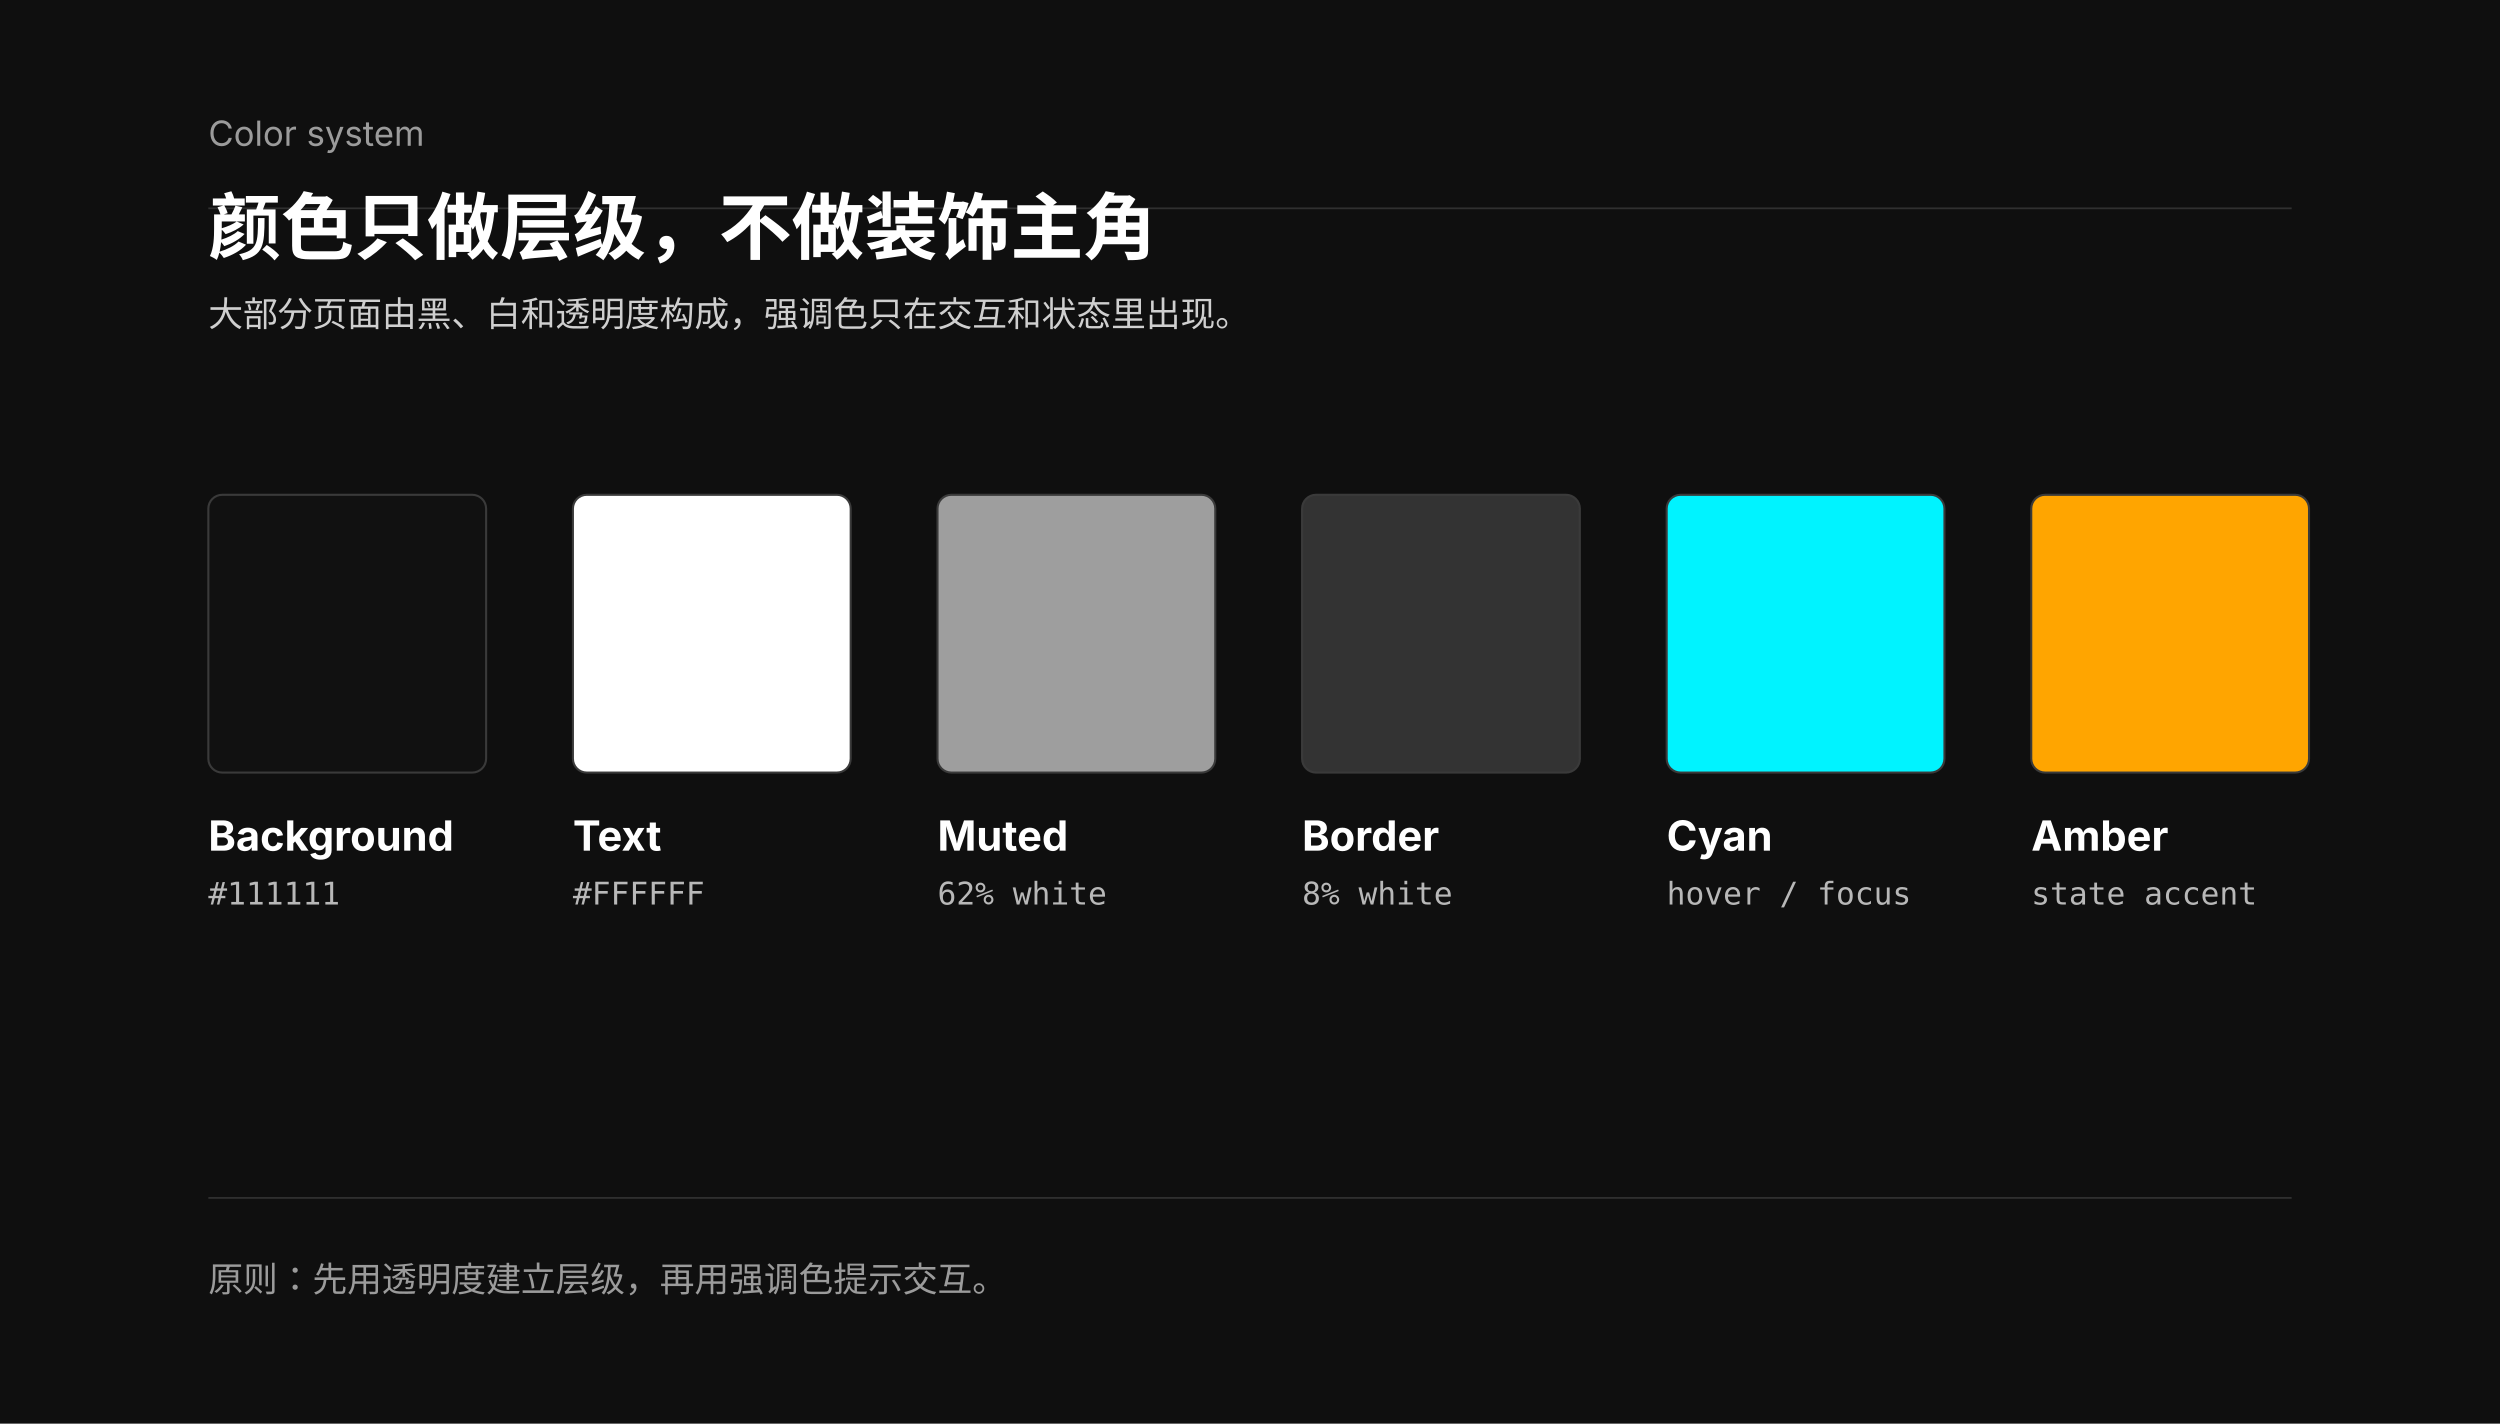
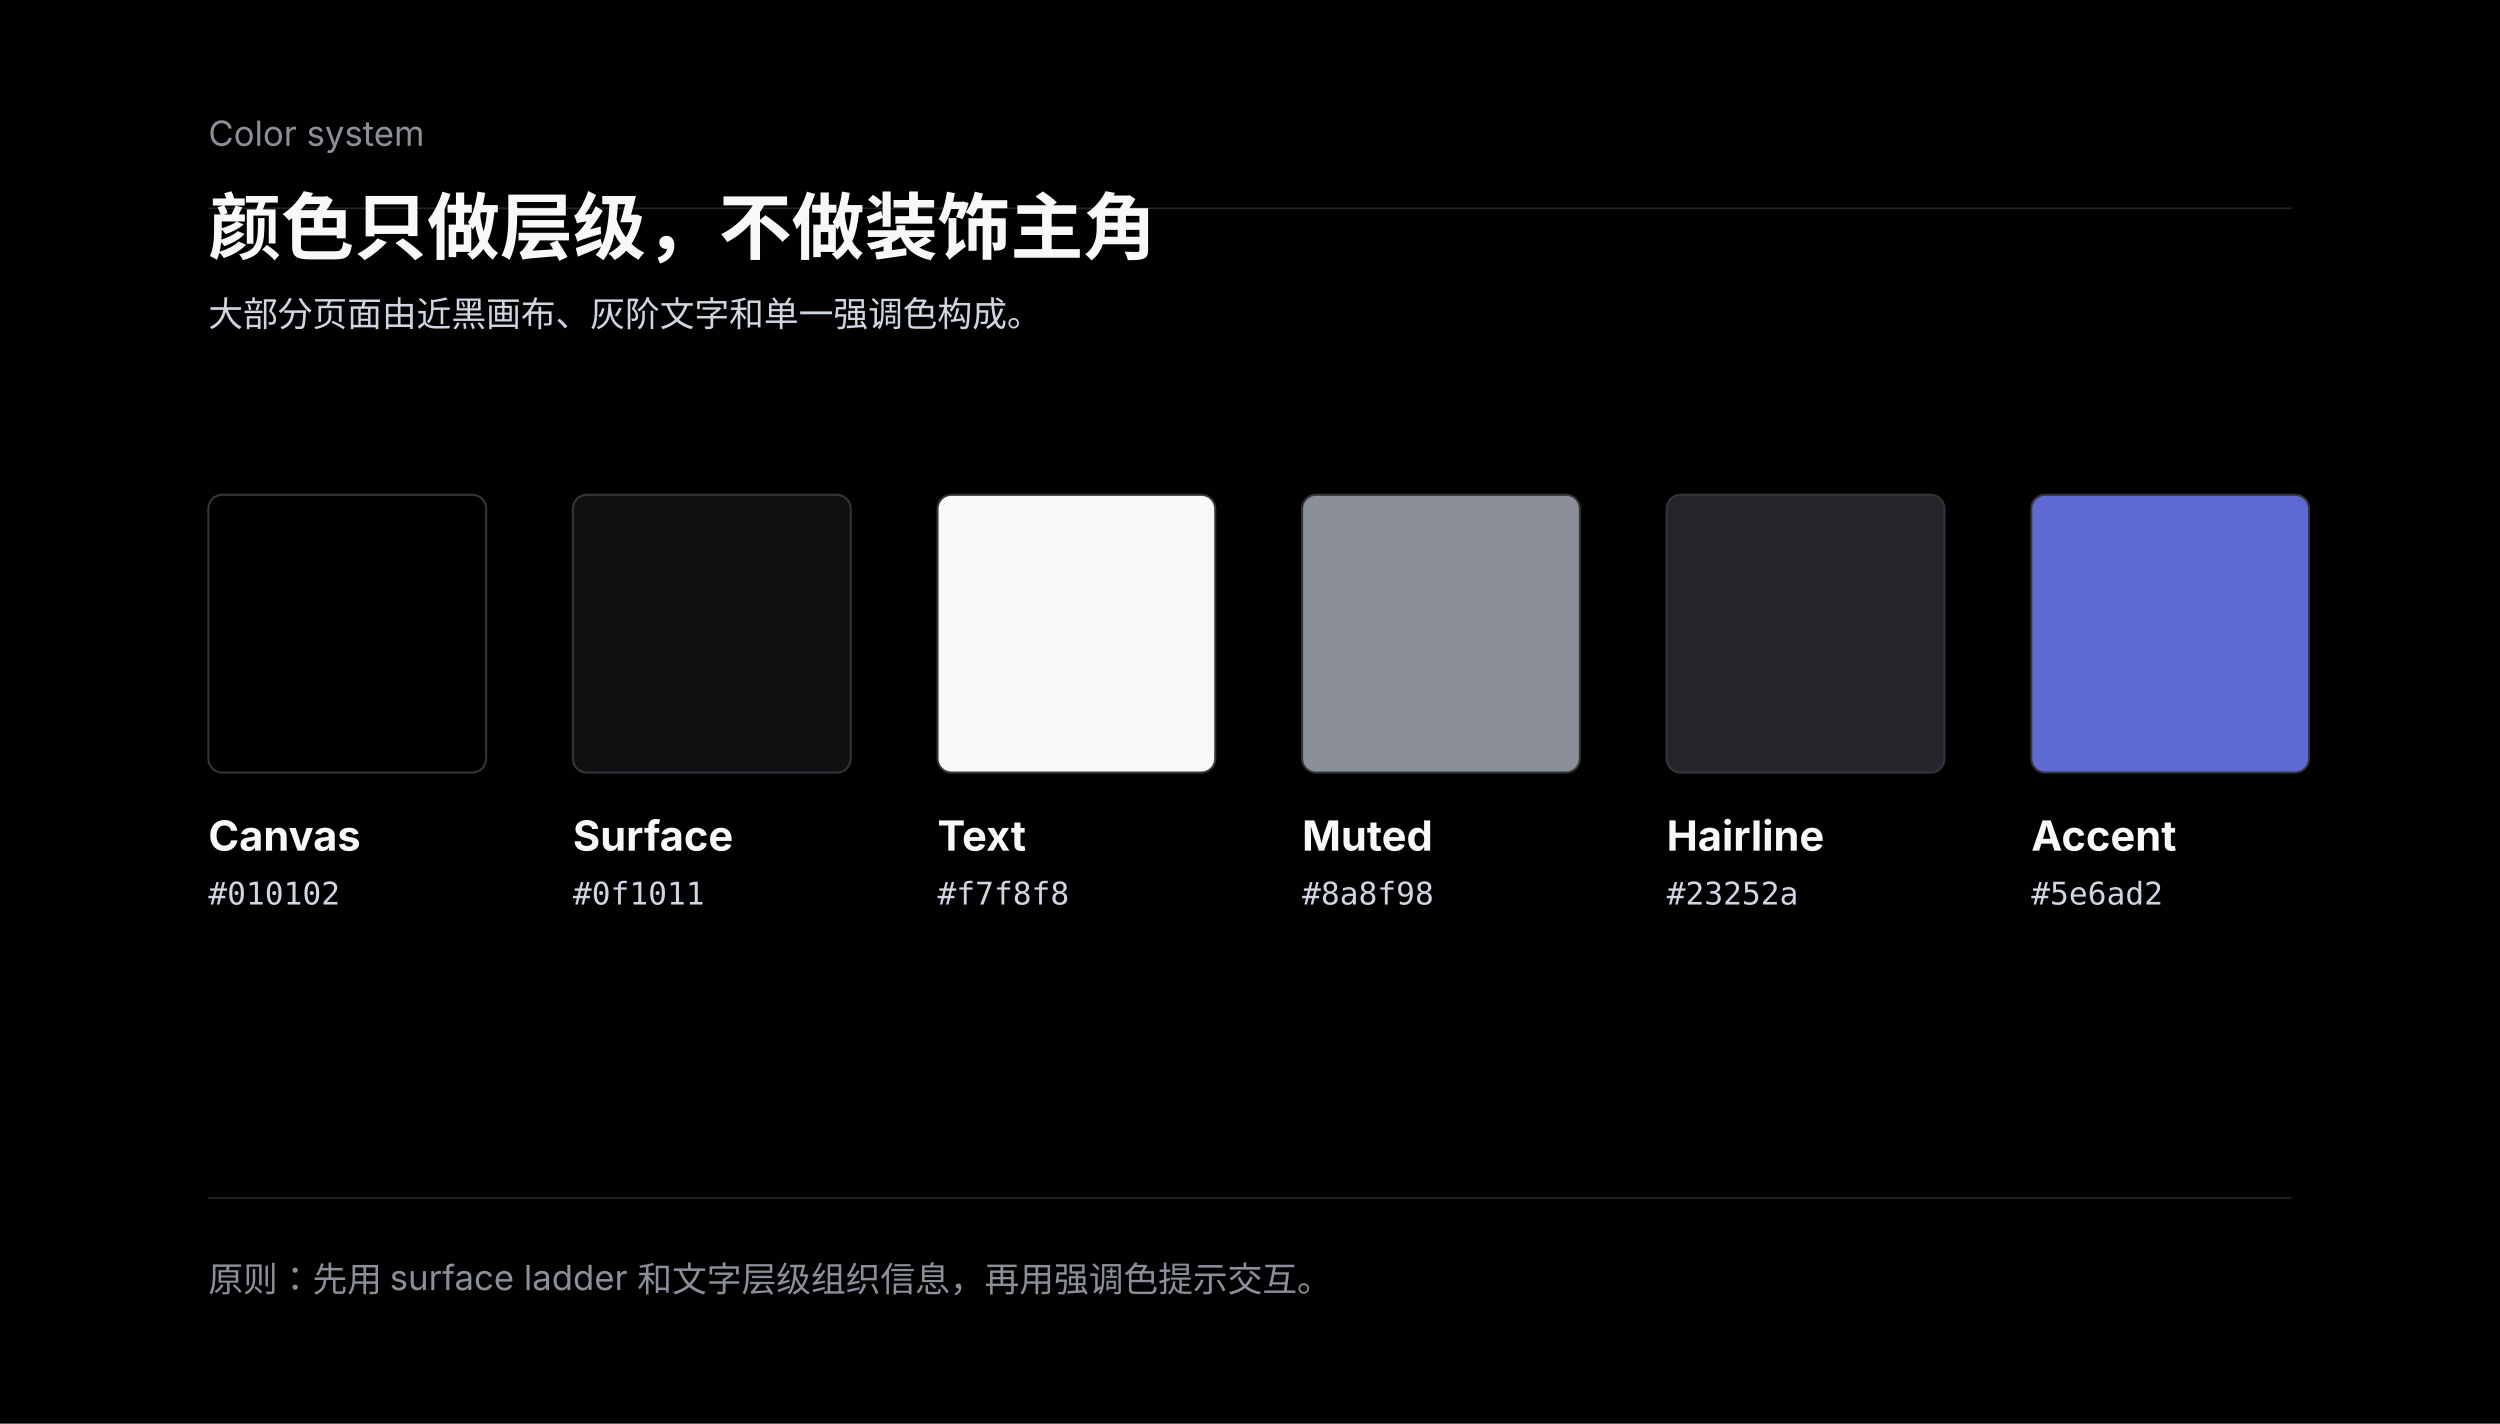
<svg xmlns="http://www.w3.org/2000/svg" width="1440" height="820" viewBox="0 0 1440 820" role="img" aria-labelledby="title desc">
  <defs>
    <style>
-     .bg{fill:#0f0f0f}.line{stroke:#303030;stroke-width:1}.title{fill:#fff;font:650 42px "Instrument Sans","Inter","PingFang SC",sans-serif}.h{fill:#fff;font:650 24px "Instrument Sans","Inter","PingFang SC",sans-serif}.body{fill:#cfcfcf;font:400 20px "Instrument Sans","Inter","PingFang SC",sans-serif}.muted{fill:#9b9b9b;font:400 20px "Instrument Sans","Inter","PingFang SC",sans-serif}.mono{fill:#b8b8b8;font:500 18px "JetBrains Mono","SFMono-Regular",monospace}.sw{stroke:#3a3a3a;stroke-width:1.2}
+     .bg{fill:#010102}.line{stroke:#23252a;stroke-width:1}.title{fill:#f7f8f8;font:650 42px "Inter","SF Pro Display","PingFang SC",sans-serif}.h{fill:#f7f8f8;font:650 24px "Inter","SF Pro Display","PingFang SC",sans-serif}.body{fill:#d0d6e0;font:400 20px "Inter","SF Pro Display","PingFang SC",sans-serif}.muted{fill:#8a8f98;font:400 20px "Inter","SF Pro Display","PingFang SC",sans-serif}.mono{fill:#d0d6e0;font:500 18px "JetBrains Mono","SFMono-Regular",monospace}.sw{stroke:#34343a;stroke-width:1.2}
  </style>
  </defs>
  <rect class="bg" width="1440" height="820" />
  <path class="line" d="M120 120h1200M120 690h1200" />
  <text class="muted" x="120" y="84">Color system</text>
  <text class="title" x="120" y="146">颜色只做层级，不做装饰主角</text>
-   <text class="body" x="120" y="188">大部分页面由黑、白和透明度构成，强调色只在交互和状态里出现。</text>
+   <text class="body" x="120" y="188">大部分页面由近黑画布、灰阶文字和单一强调色构成。</text>
  <g transform="translate(120 285)">
-     <rect class="sw" width="160" height="160" rx="8" fill="#111111" />
-     <text class="h" x="0" y="205">Background</text>
-     <text class="mono" x="0" y="236">#111111</text>
-     <rect class="sw" x="210" width="160" height="160" rx="8" fill="#ffffff" />
-     <text class="h" x="210" y="205">Text</text>
-     <text class="mono" x="210" y="236">#FFFFFF</text>
-     <rect class="sw" x="420" width="160" height="160" rx="8" fill="#9e9e9e" />
-     <text class="h" x="420" y="205">Muted</text>
-     <text class="mono" x="420" y="236">62% white</text>
-     <rect class="sw" x="630" width="160" height="160" rx="8" fill="#333333" />
-     <text class="h" x="630" y="205">Border</text>
-     <text class="mono" x="630" y="236">8% white</text>
-     <rect class="sw" x="840" width="160" height="160" rx="8" fill="#00f3ff" />
-     <text class="h" x="840" y="205">Cyan</text>
-     <text class="mono" x="840" y="236">hover / focus</text>
-     <rect class="sw" x="1050" width="160" height="160" rx="8" fill="#ffa500" />
-     <text class="h" x="1050" y="205">Amber</text>
-     <text class="mono" x="1050" y="236">state accent</text>
+     <rect class="sw" width="160" height="160" rx="8" fill="#010102" />
+     <text class="h" x="0" y="205">Canvas</text>
+     <text class="mono" x="0" y="236">#010102</text>
+     <rect class="sw" x="210" width="160" height="160" rx="8" fill="#0f1011" />
+     <text class="h" x="210" y="205">Surface</text>
+     <text class="mono" x="210" y="236">#0f1011</text>
+     <rect class="sw" x="420" width="160" height="160" rx="8" fill="#f7f8f8" />
+     <text class="h" x="420" y="205">Text</text>
+     <text class="mono" x="420" y="236">#f7f8f8</text>
+     <rect class="sw" x="630" width="160" height="160" rx="8" fill="#8a8f98" />
+     <text class="h" x="630" y="205">Muted</text>
+     <text class="mono" x="630" y="236">#8a8f98</text>
+     <rect class="sw" x="840" width="160" height="160" rx="8" fill="#23252a" />
+     <text class="h" x="840" y="205">Hairline</text>
+     <text class="mono" x="840" y="236">#23252a</text>
+     <rect class="sw" x="1050" width="160" height="160" rx="8" fill="#5e6ad2" />
+     <text class="h" x="1050" y="205">Accent</text>
+     <text class="mono" x="1050" y="236">#5e6ad2</text>
  </g>
-   <text class="muted" x="120" y="744">原则：先用透明度建立层级，再用强调色提示交互。</text>
+   <text class="muted" x="120" y="744">原则：先用 surface ladder 和文字层级组织信息，再用强调色提示交互。</text>
</svg>
